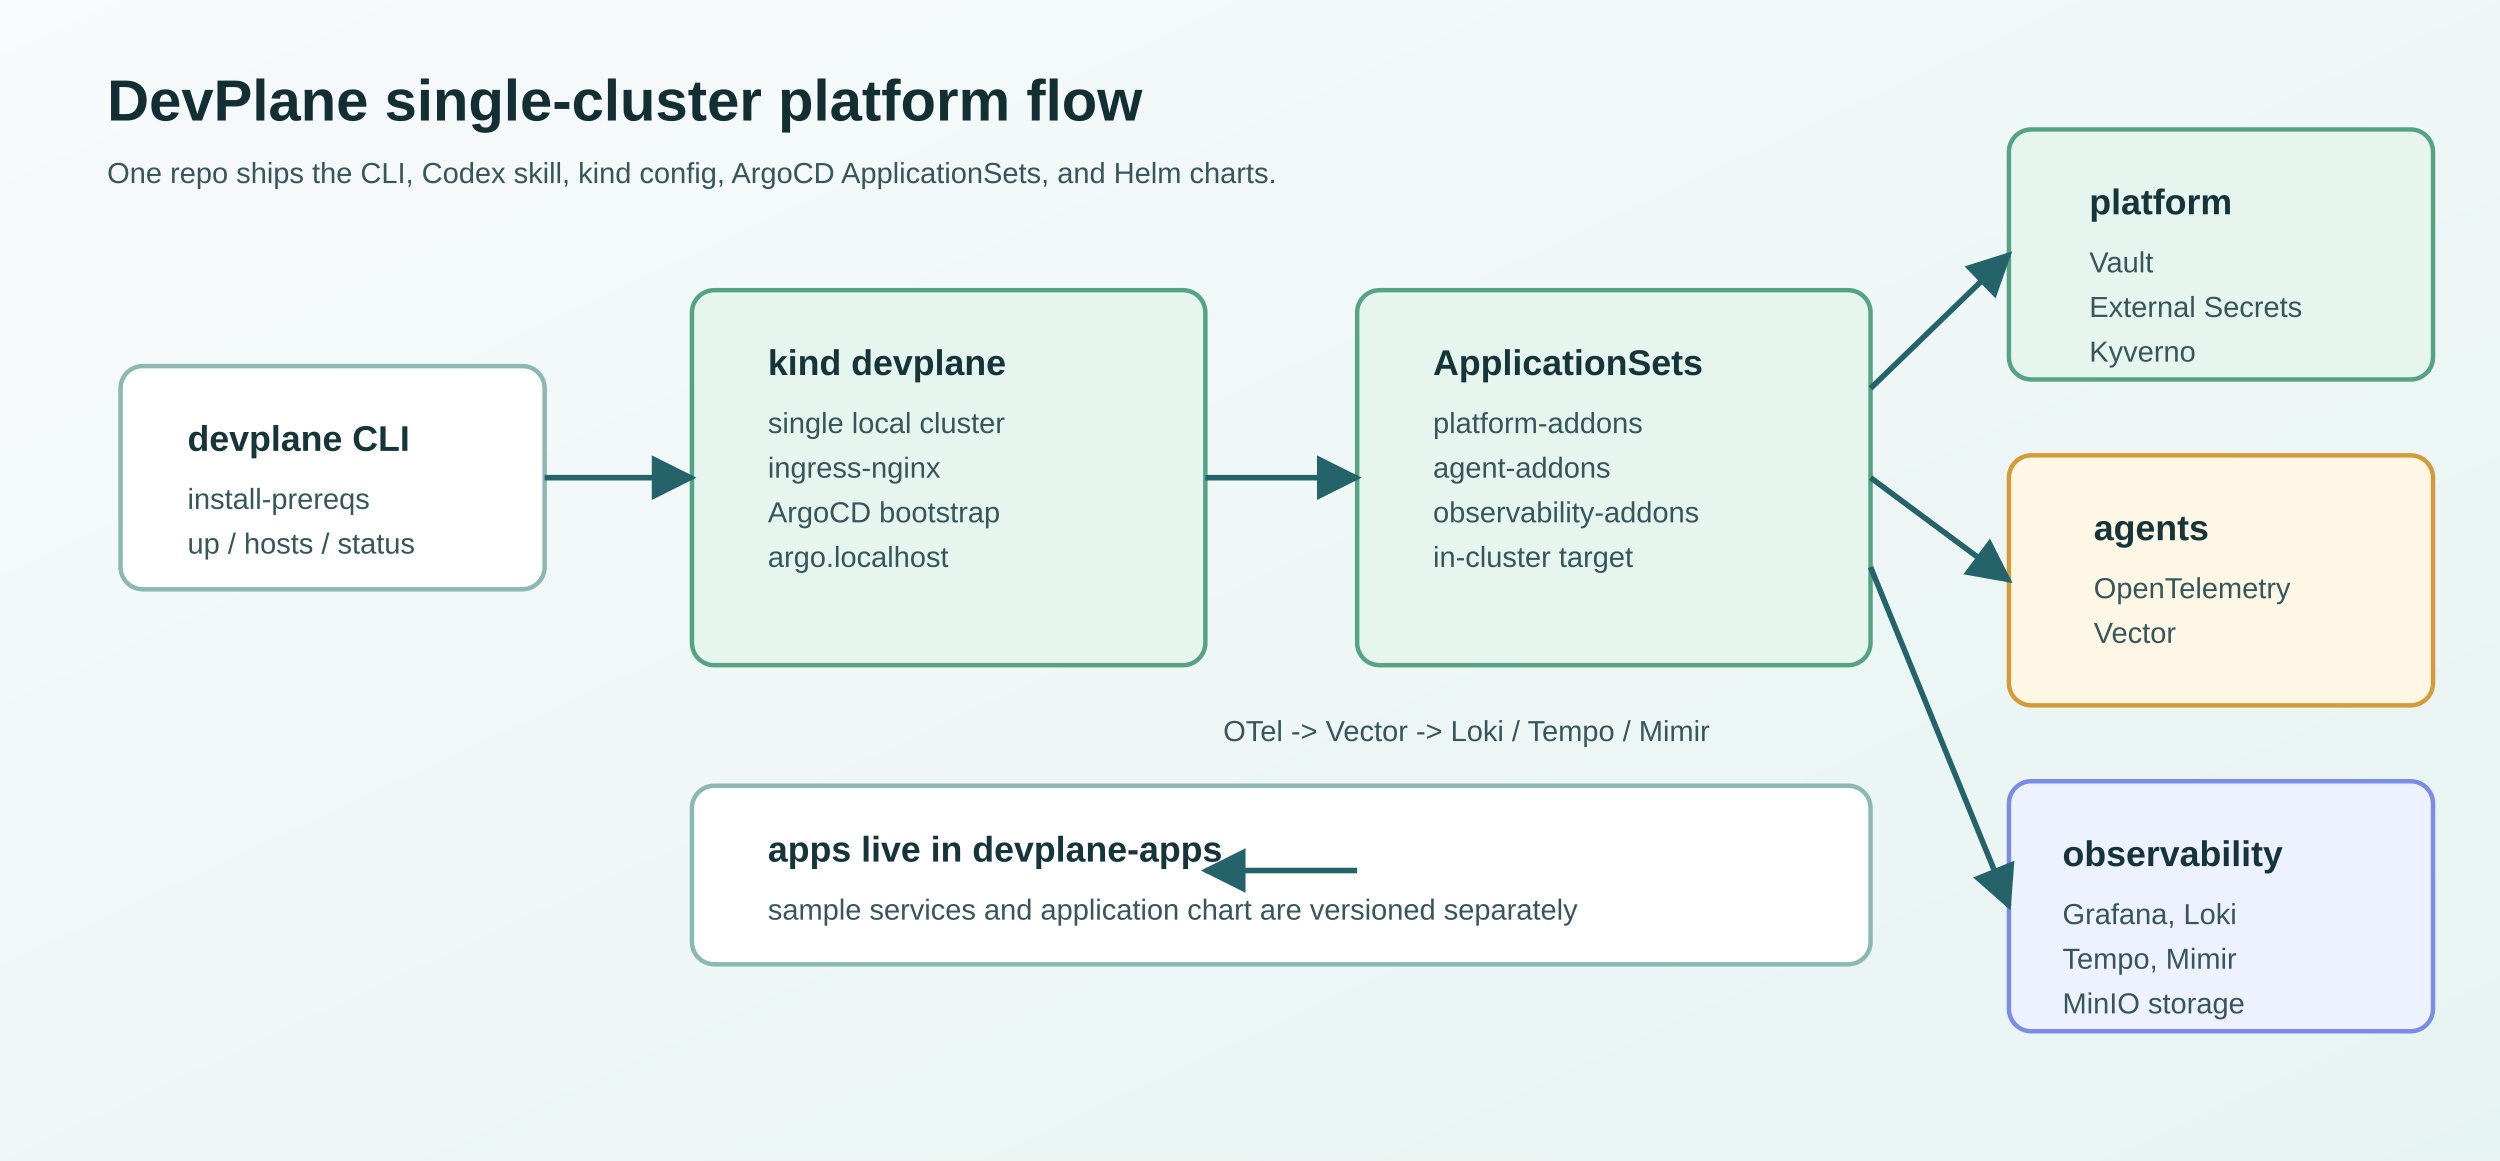
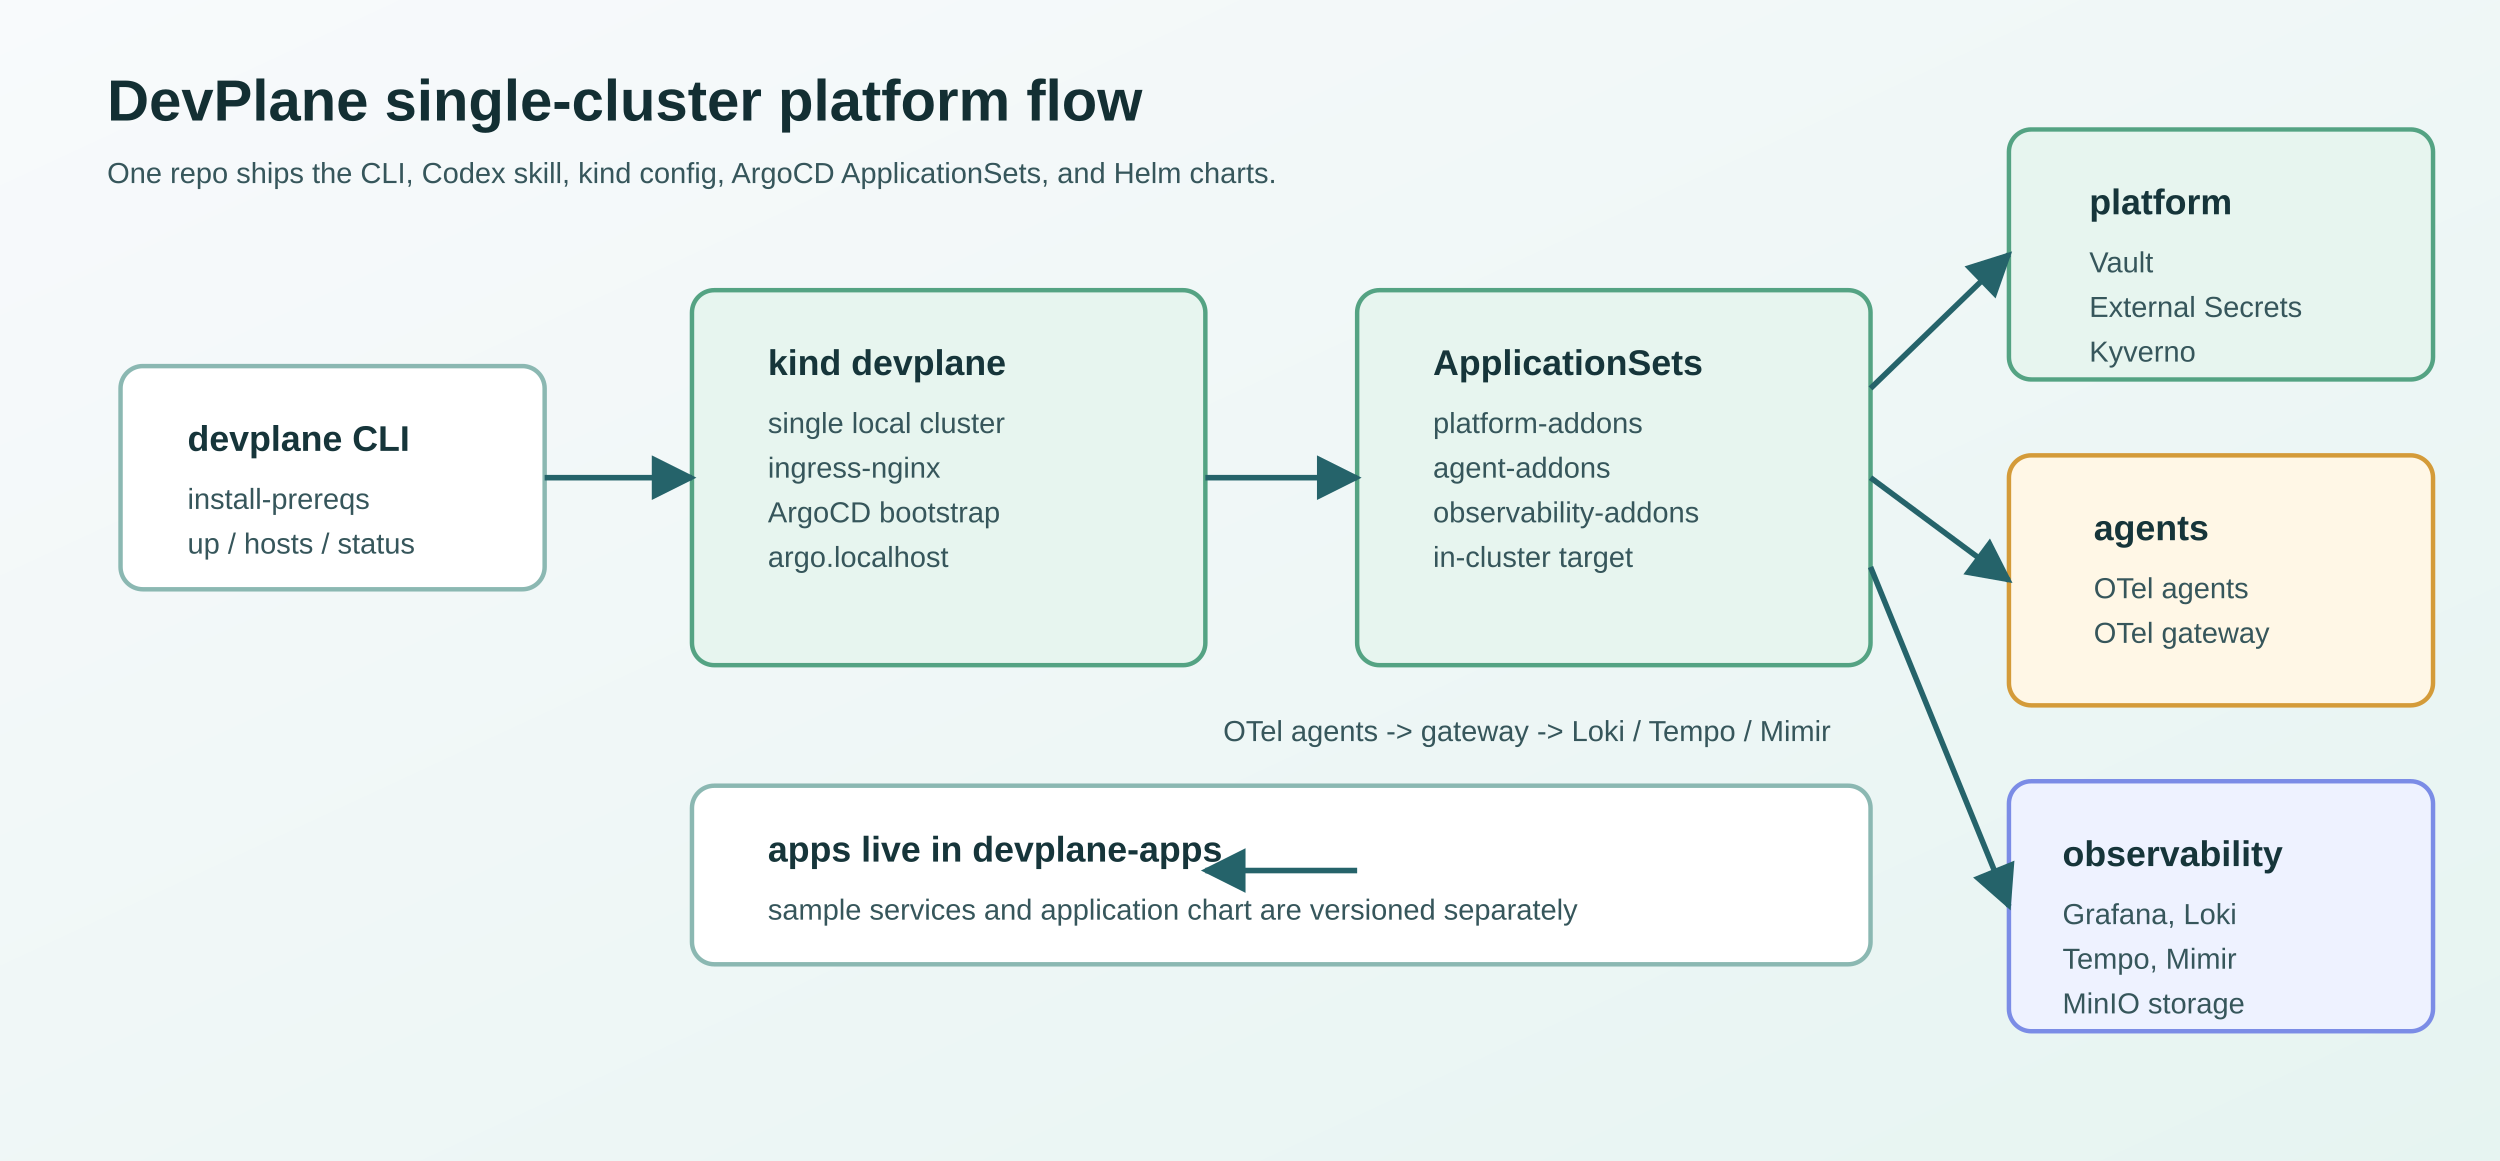
<svg xmlns="http://www.w3.org/2000/svg" width="1120" height="520" viewBox="0 0 1120 520" role="img" aria-labelledby="title desc">
  <defs>
    <linearGradient id="bg" x1="0" y1="0" x2="1" y2="1">
      <stop offset="0" stop-color="#f8fafc" />
      <stop offset="1" stop-color="#e6f4f1" />
    </linearGradient>
    <marker id="arrow" viewBox="0 0 10 10" refX="9" refY="5" markerWidth="8" markerHeight="8" orient="auto-start-reverse">
      <path d="M 0 0 L 10 5 L 0 10 z" fill="#25636a" />
    </marker>
    <style>
      .title { font: 700 26px Arial, sans-serif; fill: #132f33; }
      .label { font: 700 16px Arial, sans-serif; fill: #16353a; }
      .small { font: 13px Arial, sans-serif; fill: #36565b; }
      .box { fill: #ffffff; stroke: #8bb8b2; stroke-width: 2; rx: 10; }
      .core { fill: #e7f5ef; stroke: #54a383; }
      .obs { fill: #eef2ff; stroke: #7b8ce6; }
      .agent { fill: #fff7e6; stroke: #d49b39; }
      .line { stroke: #25636a; stroke-width: 2.5; fill: none; marker-end: url(#arrow); }
    </style>
  </defs>
  <rect width="1120" height="520" fill="url(#bg)" />
  <text x="48" y="54" class="title">DevPlane single-cluster platform flow</text>
  <text x="48" y="82" class="small">One repo ships the CLI, Codex skill, kind config, ArgoCD ApplicationSets, and Helm charts.</text>
  <rect x="54" y="164" width="190" height="100" class="box" />
  <text x="84" y="202" class="label">devplane CLI</text>
  <text x="84" y="228" class="small">install-prereqs</text>
  <text x="84" y="248" class="small">up / hosts / status</text>
  <rect x="310" y="130" width="230" height="168" class="box core" />
  <text x="344" y="168" class="label">kind devplane</text>
  <text x="344" y="194" class="small">single local cluster</text>
  <text x="344" y="214" class="small">ingress-nginx</text>
  <text x="344" y="234" class="small">ArgoCD bootstrap</text>
  <text x="344" y="254" class="small">argo.localhost</text>
  <rect x="608" y="130" width="230" height="168" class="box core" />
  <text x="642" y="168" class="label">ApplicationSets</text>
  <text x="642" y="194" class="small">platform-addons</text>
  <text x="642" y="214" class="small">agent-addons</text>
  <text x="642" y="234" class="small">observability-addons</text>
  <text x="642" y="254" class="small">in-cluster target</text>
  <rect x="900" y="58" width="190" height="112" class="box core" />
  <text x="936" y="96" class="label">platform</text>
  <text x="936" y="122" class="small">Vault</text>
  <text x="936" y="142" class="small">External Secrets</text>
  <text x="936" y="162" class="small">Kyverno</text>
  <rect x="900" y="204" width="190" height="112" class="box agent" />
  <text x="938" y="242" class="label">agents</text>
-   <text x="938" y="268" class="small">OpenTelemetry</text>
-   <text x="938" y="288" class="small">Vector</text>
+   <text x="938" y="268" class="small">OTel agents</text>
+   <text x="938" y="288" class="small">OTel gateway</text>
  <rect x="900" y="350" width="190" height="112" class="box obs" />
  <text x="924" y="388" class="label">observability</text>
  <text x="924" y="414" class="small">Grafana, Loki</text>
  <text x="924" y="434" class="small">Tempo, Mimir</text>
  <text x="924" y="454" class="small">MinIO storage</text>
  <rect x="310" y="352" width="528" height="80" class="box" />
  <text x="344" y="386" class="label">apps live in devplane-apps</text>
  <text x="344" y="412" class="small">sample services and application chart are versioned separately</text>
  <path class="line" d="M 244 214 L 310 214" />
  <path class="line" d="M 540 214 L 608 214" />
  <path class="line" d="M 838 174 L 900 114" />
  <path class="line" d="M 838 214 L 900 260" />
  <path class="line" d="M 838 254 L 900 406" />
  <path class="line" d="M 608 390 L 540 390" />
-   <text x="548" y="332" class="small">OTel -&gt; Vector -&gt; Loki / Tempo / Mimir</text>
+   <text x="548" y="332" class="small">OTel agents -&gt; gateway -&gt; Loki / Tempo / Mimir</text>
</svg>
